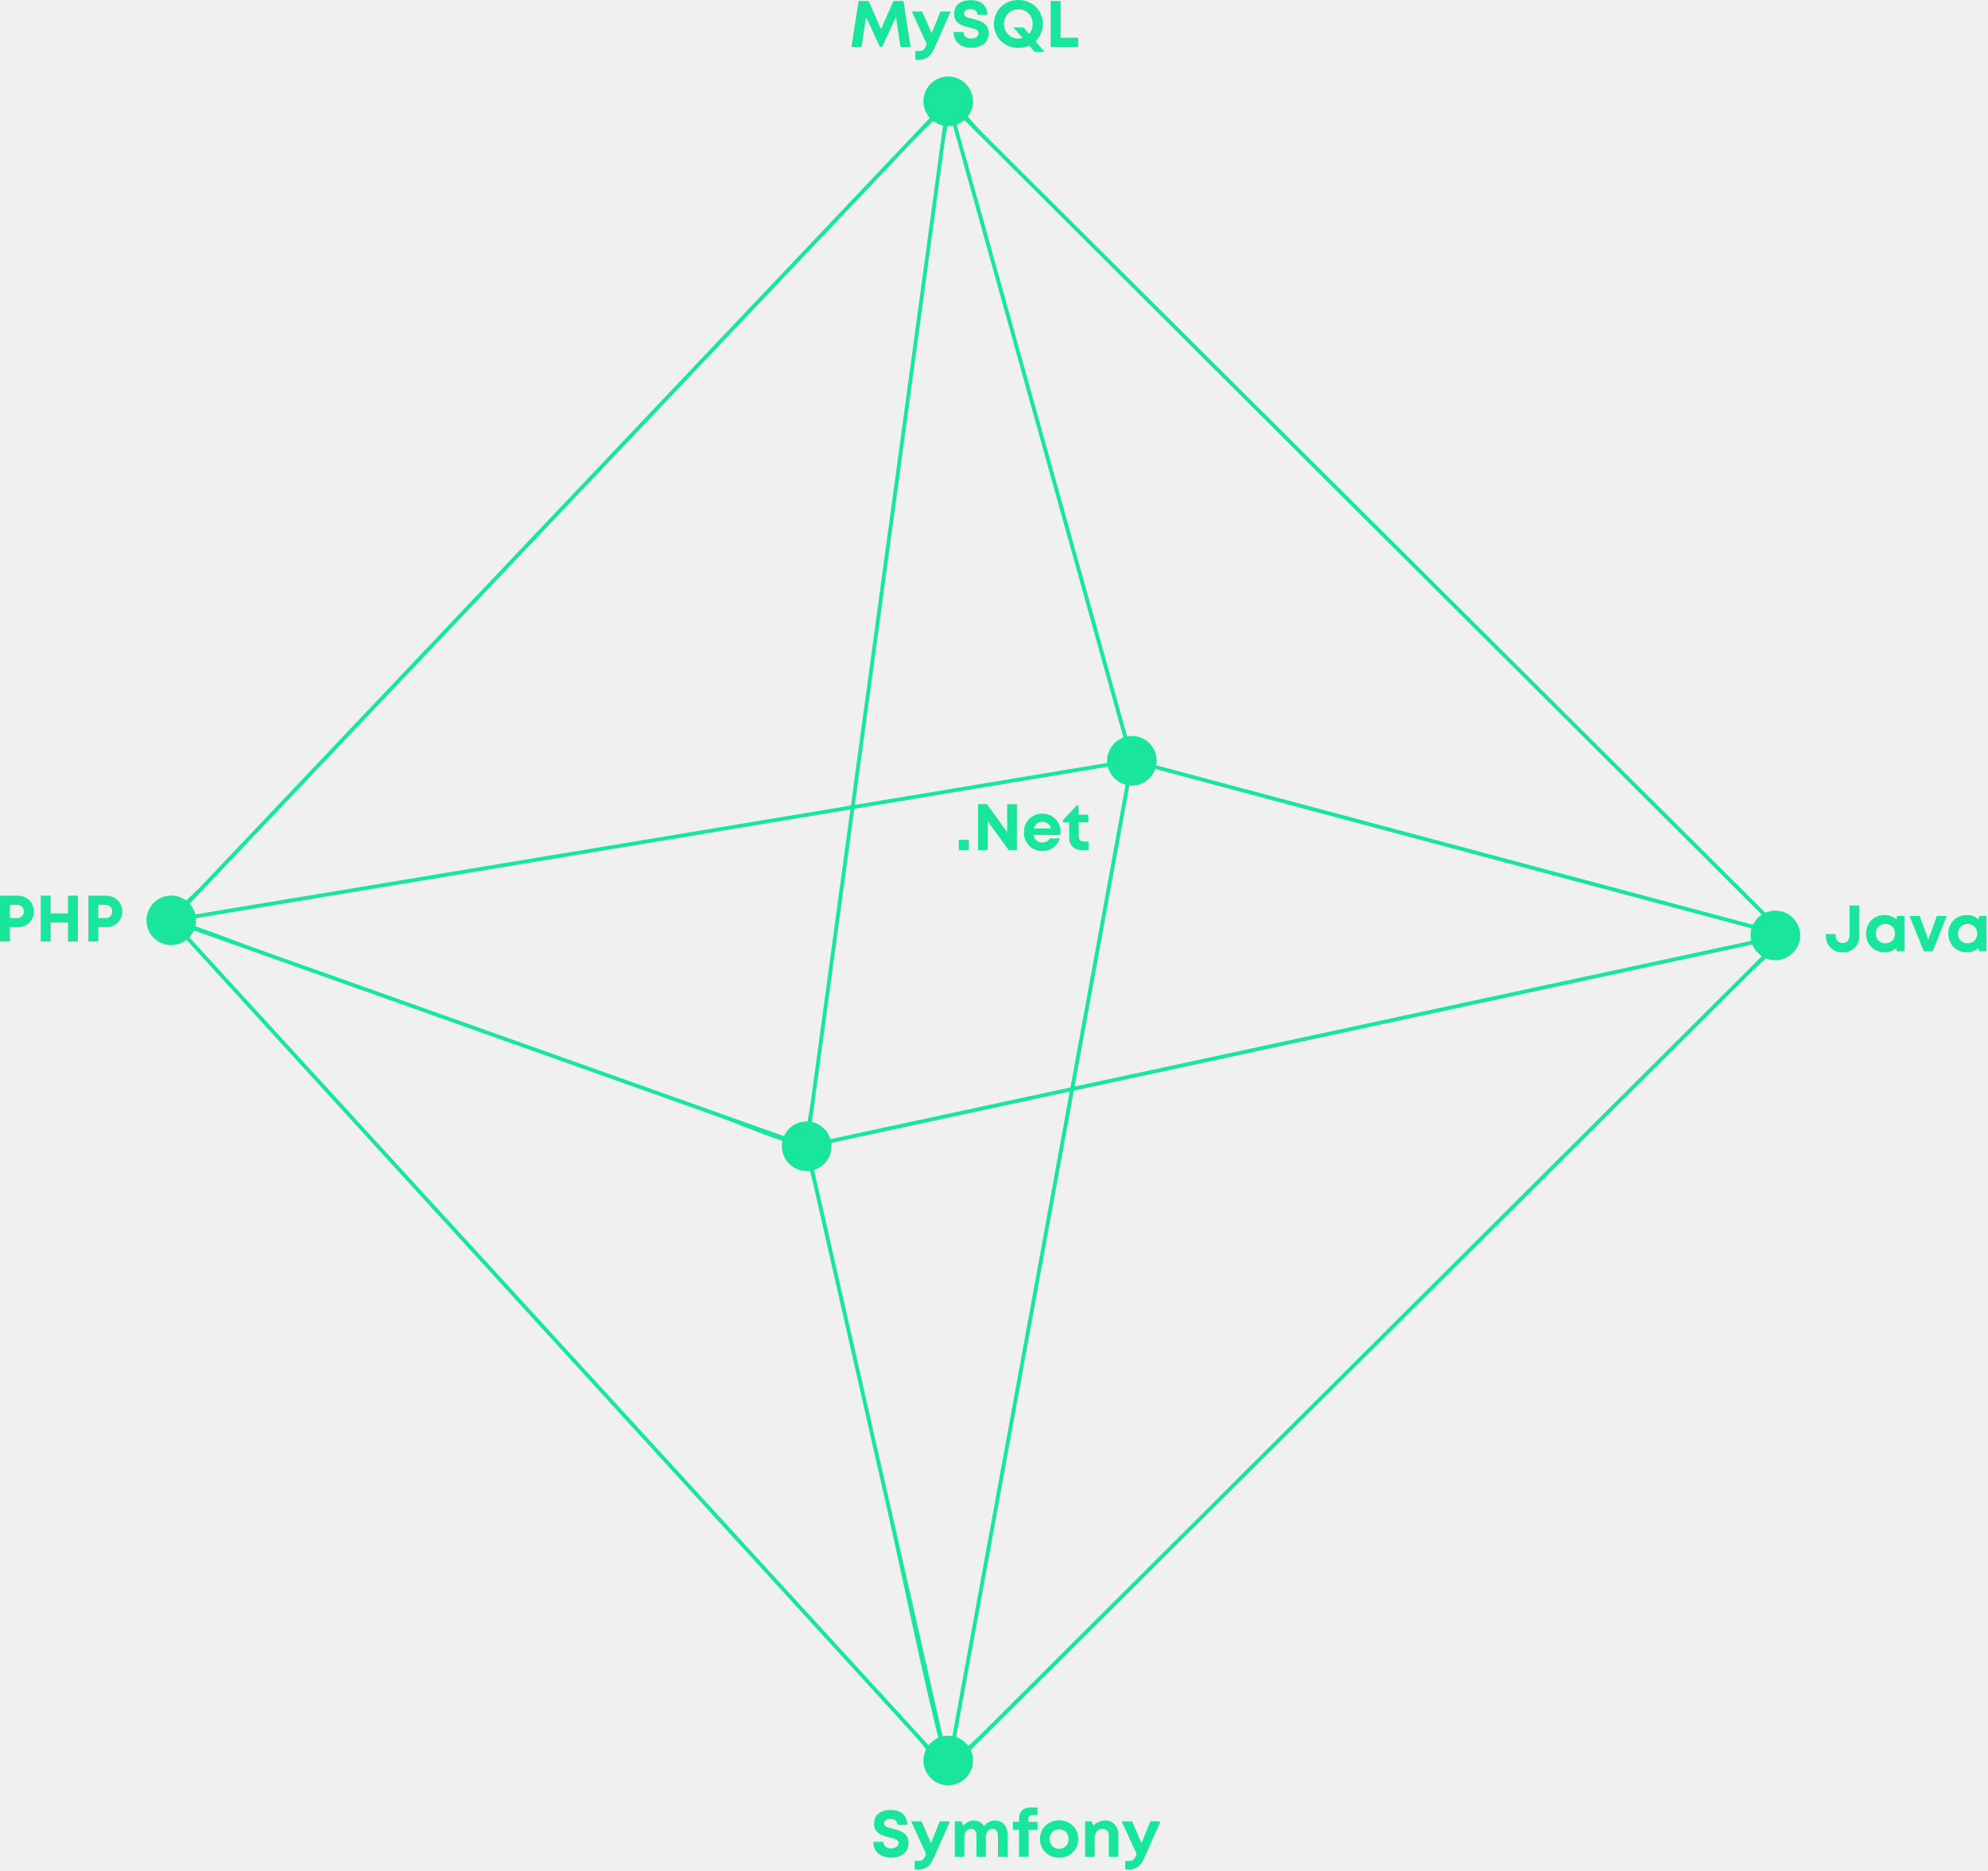
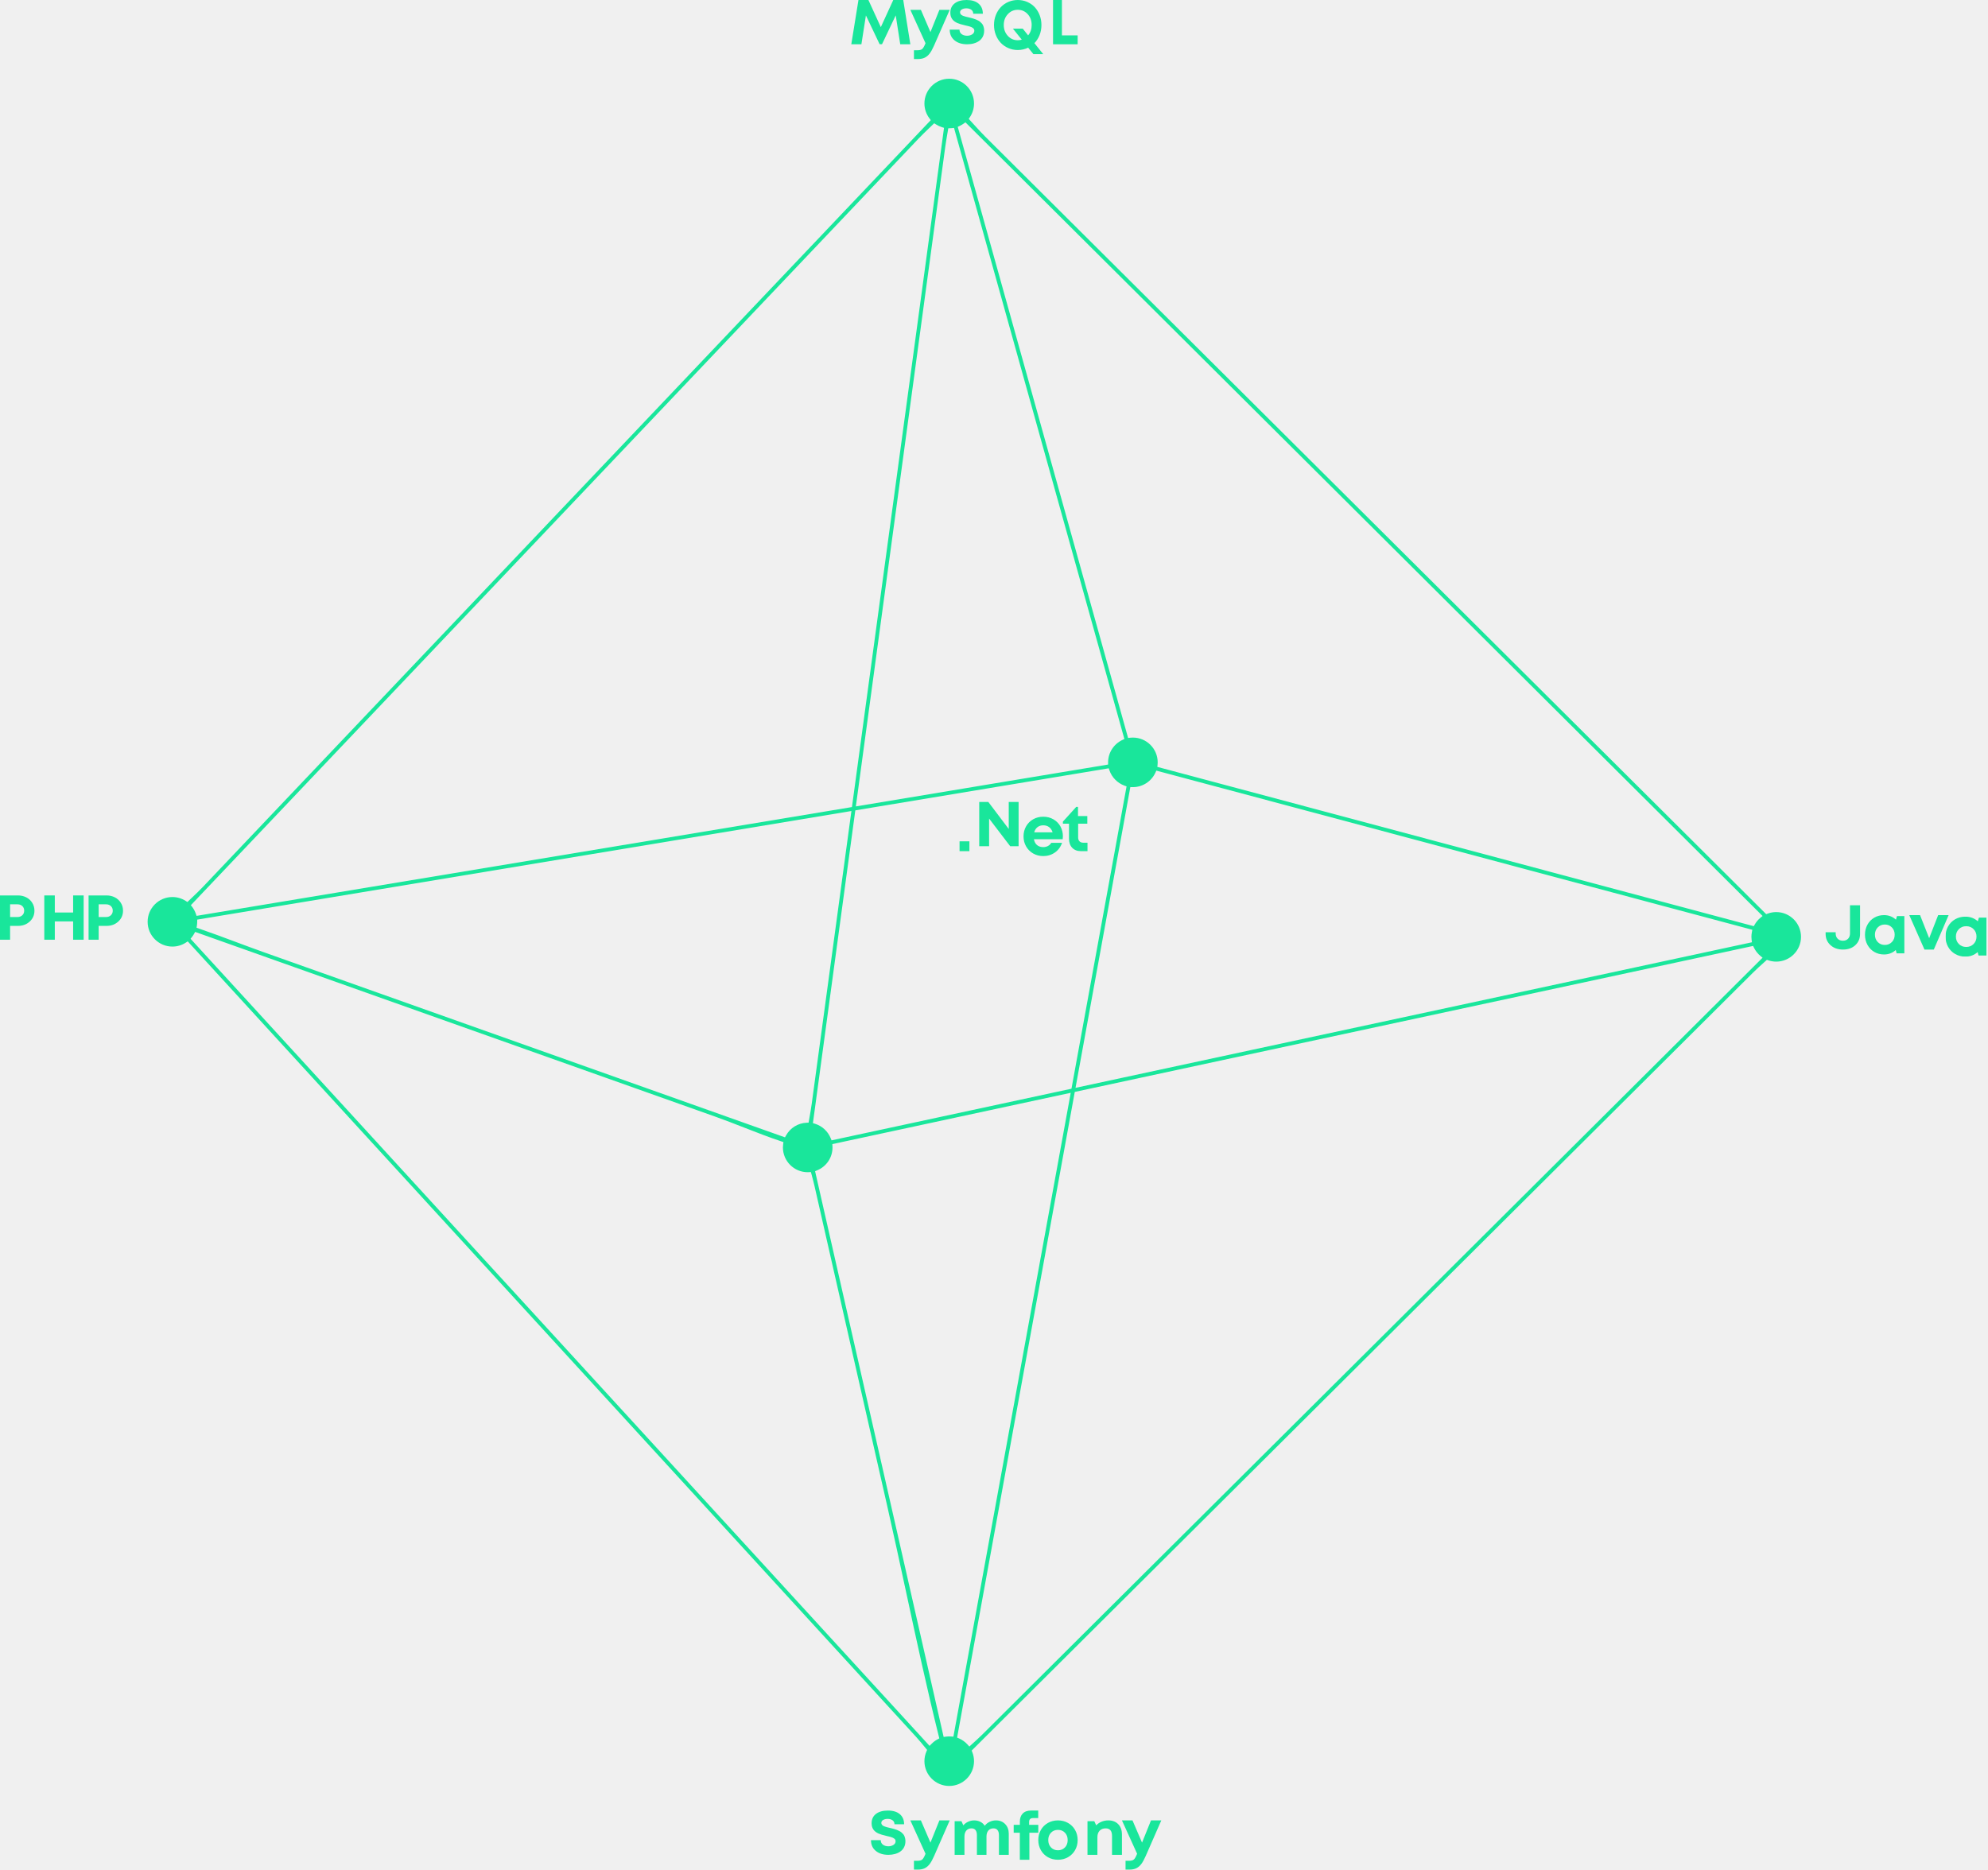
- <svg xmlns="http://www.w3.org/2000/svg" xmlns:xlink="http://www.w3.org/1999/xlink" width="576px" height="542px" viewBox="0 0 576 542" version="1.1">
+ <svg xmlns="http://www.w3.org/2000/svg" xmlns:xlink="http://www.w3.org/1999/xlink" width="404px" height="380px" viewBox="0 0 404 380" version="1.1">
  <defs>
-     <polygon id="path-1" points="0.491 0.415 11.614 0.415 11.614 11.251 0.491 11.251" />
-     <polygon id="path-3" points="0 541.705 575.614 541.705 575.614 0 0 0" />
+     <polygon id="path-1" points="0.368 0.311 8.71 0.311 8.71 8.438 0.368 8.438" />
+     <polygon id="path-3" points="0 380 404 380 404 0 0 0" />
  </defs>
  <g id="Page-1" stroke="none" stroke-width="1" fill="none" fill-rule="evenodd">
-     <g id="Development-Development" transform="translate(-830, -1868)">
-       <g id="Group-47" transform="translate(830, 1868)">
-         <path d="M509.804,265.522 C509.158,266.059 508.612,266.709 508.178,267.456 L507.89,267.952 L335.049,221.754 L335.112,221.121 C335.133,220.897 335.147,220.669 335.147,220.439 C335.147,216.476 331.923,213.252 327.96,213.252 C327.703,213.252 327.45,213.267 327.2,213.293 L326.57,213.36 L310.501,155.673 L277.202,36.124 L277.776,35.855 C278.179,35.664 278.561,35.44 278.911,35.189 L279.428,34.817 L298.469,53.79 L510.438,264.995 L509.804,265.522 Z M284.327,502.393 C283.842,502.876 283.325,503.361 282.801,503.847 L280.569,505.878 L280.066,505.32 C279.357,504.534 278.517,503.928 277.569,503.52 L277.021,503.283 L277.127,502.696 L311.118,316.024 L329.985,311.96 L507.693,273.685 L507.951,274.21 C508.406,275.13 509.03,275.924 509.804,276.569 L510.437,277.096 L284.327,502.393 Z M275.271,502.963 C274.78,502.926 274.375,502.928 273.795,503.004 L273.117,503.094 L235.862,339.011 L236.449,338.77 C239.16,337.654 240.912,335.046 240.912,332.124 C240.912,332.06 240.908,331.997 240.904,331.934 L240.865,331.156 L309.946,316.276 L309.359,319.503 L275.944,503.013 L275.271,502.963 Z M271.347,503.787 C270.703,504.133 270.113,504.58 269.591,505.115 L269.037,505.684 L252.74,487.872 L54.88,271.605 L55.273,271.105 C55.513,270.798 55.724,270.483 55.9,270.168 L56.208,269.614 L206.99,323.21 C209.743,324.189 212.565,325.291 215.292,326.357 C218.828,327.739 222.485,329.168 226.104,330.374 L226.691,330.569 L226.61,331.183 C226.563,331.544 226.54,331.843 226.54,332.124 C226.54,336.085 229.764,339.309 233.726,339.309 C233.785,339.309 233.844,339.305 233.904,339.301 L234.655,339.265 L234.888,340.139 C235.177,341.219 235.463,342.291 235.701,343.342 L256.776,436.156 C258.651,444.413 260.467,452.851 262.225,461.011 C265.195,474.802 268.265,489.063 271.72,502.945 L271.861,503.511 L271.347,503.787 Z M265.93,39.448 C266.872,38.455 267.933,37.439 268.958,36.457 L270.382,35.087 L270.881,35.406 C271.436,35.761 272.021,36.035 272.62,36.22 L273.227,36.408 L246.545,233.405 L56.618,264.96 L56.413,264.36 C56.167,263.645 55.81,262.974 55.351,262.366 L54.967,261.859 L265.93,39.448 Z M234.881,319.52 C234.71,320.783 234.478,322.101 234.252,323.375 L233.981,324.927 L233.381,324.956 C230.885,325.075 228.666,326.452 227.448,328.638 L227.138,329.192 L156.08,303.934 L75.995,275.467 C73.276,274.5 70.513,273.468 67.84,272.47 C64.363,271.171 60.767,269.829 57.21,268.606 L56.618,268.403 L56.713,267.784 C56.777,267.364 56.807,267.015 56.807,266.684 L56.807,266.048 L246.39,234.551 L234.881,319.52 Z M326.015,228.032 L310.162,315.09 L240.635,330.065 L240.401,329.476 C239.6,327.468 237.896,325.89 235.841,325.256 L235.235,325.068 L247.52,234.363 L320.961,222.161 L321.167,222.761 C321.868,224.802 323.499,226.459 325.532,227.192 L326.128,227.407 L326.015,228.032 Z M507.269,271.936 L507.356,272.618 L311.335,314.837 L321.935,256.622 L327.218,227.611 L327.969,227.625 C330.76,227.625 333.325,225.97 334.493,223.411 L334.757,222.834 L507.472,268.997 L507.34,269.683 C507.251,270.146 507.206,270.604 507.206,271.046 C507.206,271.348 507.232,271.643 507.269,271.936 Z M274.231,37.905 L274.463,36.549 L275.179,36.517 C275.285,36.512 275.391,36.508 275.495,36.498 L276.126,36.43 L292.195,94.118 L325.494,213.668 L324.921,213.937 C322.402,215.121 320.775,217.672 320.775,220.437 L320.775,221.073 L247.676,233.218 L273.581,41.956 C273.762,40.624 274,39.241 274.231,37.905 Z M511.692,277.712 L512.107,277.852 C512.855,278.104 513.623,278.231 514.392,278.231 C518.355,278.231 521.578,275.008 521.578,271.046 C521.578,267.084 518.355,263.859 514.392,263.859 C513.566,263.859 512.74,264.008 511.938,264.301 L511.489,264.466 L435.621,188.871 L285.119,38.91 C284.107,37.901 283.122,36.816 282.079,35.667 C281.653,35.196 281.223,34.723 280.789,34.252 L280.389,33.818 L280.716,33.327 C281.504,32.147 281.921,30.772 281.921,29.353 C281.921,25.39 278.698,22.167 274.736,22.167 C270.774,22.167 267.55,25.39 267.55,29.353 C267.55,30.917 268.054,32.409 269.007,33.67 L269.39,34.178 L58.426,256.588 C57.482,257.584 56.464,258.554 55.385,259.582 L53.965,260.942 L53.467,260.625 C52.311,259.887 50.981,259.497 49.62,259.497 C45.658,259.497 42.435,262.721 42.435,266.683 C42.435,270.646 45.658,273.869 49.62,273.869 C51.006,273.869 52.357,273.467 53.526,272.707 L54.059,272.359 L265.137,503.072 C266.062,504.084 266.961,505.185 267.914,506.351 L268.325,506.853 L268.143,507.272 C267.749,508.178 267.55,509.136 267.55,510.121 C267.55,514.084 270.774,517.307 274.736,517.307 C278.698,517.307 281.921,514.084 281.921,510.121 C281.921,509.23 281.752,508.35 281.42,507.504 L281.241,507.046 L507.709,281.392 C508.72,280.385 509.808,279.407 510.959,278.371 L511.692,277.712 Z" id="Fill-1" fill="#19E69B" />
-         <path d="M4.991,266.009 C5.553,266.009 6.012,265.83 6.364,265.471 C6.717,265.113 6.892,264.655 6.892,264.098 C6.892,263.541 6.718,263.085 6.369,262.729 C6.019,262.374 5.56,262.196 4.991,262.196 L2.876,262.196 L2.876,266.009 L4.991,266.009 Z M5.121,259.524 C5.999,259.524 6.796,259.72 7.51,260.113 C8.224,260.506 8.787,261.053 9.198,261.756 C9.609,262.457 9.815,263.238 9.815,264.098 C9.815,265.409 9.367,266.499 8.47,267.368 C7.573,268.237 6.457,268.672 5.121,268.672 L2.876,268.672 L2.876,272.828 L0,272.828 L0,259.524 L5.121,259.524 Z" id="Fill-3" fill="#19E69B" />
-         <polygon id="Fill-5" fill="#19E69B" points="19.696 259.524 22.572 259.524 22.572 272.828 19.696 272.828 19.696 267.326 14.686 267.326 14.686 272.828 11.81 272.828 11.81 259.524 14.686 259.524 14.686 264.654 19.696 264.654" />
-         <path d="M30.606,266.009 C31.168,266.009 31.627,265.83 31.979,265.471 C32.332,265.113 32.507,264.655 32.507,264.098 C32.507,263.541 32.333,263.085 31.984,262.729 C31.634,262.374 31.175,262.196 30.606,262.196 L28.491,262.196 L28.491,266.009 L30.606,266.009 Z M30.736,259.524 C31.614,259.524 32.411,259.72 33.125,260.113 C33.839,260.506 34.402,261.053 34.813,261.756 C35.224,262.457 35.43,263.238 35.43,264.098 C35.43,265.409 34.982,266.499 34.085,267.368 C33.188,268.237 32.072,268.672 30.736,268.672 L28.491,268.672 L28.491,272.828 L25.615,272.828 L25.615,259.524 L30.736,259.524 Z" id="Fill-7" fill="#19E69B" />
-         <polygon id="Fill-9" fill="#19E69B" points="263.828 13.592 260.896 13.592 259.588 4.908 255.617 13.564 254.912 13.564 250.941 4.918 249.633 13.592 246.701 13.592 248.779 0.288 251.665 0.288 255.265 8.443 258.873 0.288 261.767 0.288" />
-         <path d="M272.492,3.331 L275.442,3.331 L270.971,13.453 C270.544,14.417 270.128,15.167 269.722,15.702 C269.317,16.237 268.846,16.636 268.308,16.899 C267.769,17.162 267.117,17.293 266.35,17.293 L265.209,17.293 L265.209,14.798 L266.174,14.798 C266.83,14.798 267.298,14.677 267.58,14.436 C267.861,14.195 268.163,13.678 268.484,12.887 L268.521,12.803 L264.179,3.331 L267.195,3.331 L269.931,9.64 L272.492,3.331 Z" id="Fill-11" fill="#19E69B" />
-         <path d="M281.418,13.851 C279.872,13.851 278.625,13.441 277.68,12.623 C276.732,11.803 276.26,10.688 276.26,9.277 L279.154,9.277 C279.154,9.89 279.371,10.361 279.804,10.693 C280.236,11.024 280.769,11.188 281.399,11.188 C281.975,11.188 282.476,11.046 282.902,10.762 C283.329,10.477 283.543,10.098 283.543,9.621 C283.543,9.454 283.513,9.303 283.454,9.166 C283.396,9.03 283.297,8.911 283.157,8.805 C283.019,8.7 282.885,8.61 282.759,8.536 C282.632,8.461 282.444,8.387 282.197,8.312 C281.95,8.239 281.747,8.181 281.59,8.142 C281.432,8.101 281.195,8.043 280.88,7.97 C279.767,7.697 278.963,7.441 278.468,7.199 C277.293,6.638 276.631,5.771 276.482,4.601 C276.458,4.417 276.445,4.226 276.445,4.027 C276.445,2.765 276.877,1.786 277.739,1.091 C278.603,0.395 279.779,0.046 281.27,0.046 C282.791,0.046 283.971,0.425 284.809,1.183 C285.647,1.94 286.066,2.987 286.066,4.324 L283.218,4.324 C283.218,3.78 283.024,3.364 282.638,3.076 C282.251,2.788 281.771,2.644 281.195,2.644 C280.682,2.644 280.241,2.752 279.873,2.97 C279.505,3.186 279.321,3.498 279.321,3.906 C279.321,4.085 279.369,4.25 279.465,4.397 C279.561,4.546 279.674,4.667 279.804,4.76 C279.934,4.853 280.129,4.947 280.389,5.043 C280.648,5.138 280.872,5.212 281.061,5.261 C281.249,5.311 281.523,5.378 281.882,5.465 C282.185,5.538 282.418,5.598 282.582,5.641 C282.746,5.684 282.977,5.753 283.273,5.846 C283.57,5.938 283.806,6.022 283.979,6.101 C284.151,6.178 284.365,6.282 284.619,6.415 C284.872,6.548 285.074,6.681 285.227,6.814 C285.378,6.947 285.542,7.114 285.718,7.311 C285.895,7.51 286.029,7.716 286.121,7.933 C286.215,8.149 286.293,8.399 286.358,8.684 C286.423,8.969 286.455,9.271 286.455,9.594 C286.455,10.293 286.322,10.916 286.057,11.467 C285.791,12.018 285.427,12.464 284.967,12.807 C284.506,13.152 283.974,13.412 283.371,13.586 C282.768,13.764 282.117,13.851 281.418,13.851" id="Fill-13" fill="#19E69B" />
-         <path d="M295.074,11.17 C295.463,11.17 295.859,11.114 296.261,11.003 L293.617,7.941 L296.549,7.941 L298.163,9.816 C298.868,9.024 299.22,8.066 299.22,6.94 C299.22,5.733 298.825,4.729 298.033,3.924 C297.241,3.121 296.255,2.718 295.074,2.718 C293.892,2.718 292.899,3.124 292.095,3.934 C291.292,4.744 290.889,5.746 290.889,6.94 C290.889,8.133 291.292,9.137 292.095,9.95 C292.899,10.763 293.892,11.17 295.074,11.17 Z M302.662,15.02 L299.73,15.02 L298.181,13.23 C297.217,13.662 296.18,13.879 295.074,13.879 C294.072,13.879 293.132,13.701 292.254,13.345 C291.375,12.99 290.624,12.506 289.999,11.894 C289.374,11.281 288.881,10.545 288.519,9.686 C288.157,8.826 287.976,7.911 287.976,6.94 C287.976,5.969 288.157,5.053 288.519,4.193 C288.881,3.334 289.374,2.598 289.999,1.985 C290.624,1.373 291.375,0.889 292.254,0.534 C293.132,0.178 294.072,0 295.074,0 C296.069,0 297.005,0.176 297.88,0.529 C298.755,0.881 299.504,1.365 300.125,1.981 C300.747,2.596 301.237,3.332 301.595,4.189 C301.954,5.045 302.134,5.962 302.134,6.94 C302.134,7.936 301.949,8.866 301.582,9.732 C301.214,10.598 300.699,11.346 300.037,11.977 L302.662,15.02 Z" id="Fill-15" fill="#19E69B" />
-         <polygon id="Fill-17" fill="#19E69B" points="307.302 10.92 312.405 10.92 312.405 13.592 304.426 13.592 304.426 0.288 307.302 0.288" />
-         <path d="M533.902,275.957 C532.467,275.957 531.293,275.505 530.377,274.603 C529.462,273.7 529.004,272.543 529.004,271.132 L529.004,270.649 L531.843,270.649 L531.843,270.983 C531.843,271.671 532.03,272.219 532.404,272.63 C532.778,273.041 533.278,273.248 533.902,273.248 C534.496,273.248 534.975,273.043 535.34,272.635 C535.706,272.228 535.888,271.676 535.888,270.983 L535.888,262.365 L538.726,262.365 L538.726,271.132 C538.726,272.548 538.283,273.707 537.395,274.606 C536.507,275.507 535.343,275.957 533.902,275.957" id="Fill-19" fill="#19E69B" />
-         <path d="M544.269,272.528 C544.798,273.063 545.465,273.331 546.269,273.331 C547.073,273.331 547.74,273.065 548.269,272.533 C548.797,272.001 549.062,271.33 549.062,270.52 C549.062,269.71 548.797,269.039 548.269,268.507 C547.74,267.975 547.073,267.709 546.269,267.709 C545.465,267.709 544.798,267.976 544.269,268.511 C543.741,269.046 543.476,269.716 543.476,270.52 C543.476,271.324 543.741,271.993 544.269,272.528 Z M549.711,265.389 L551.789,265.389 L551.789,275.65 L549.609,275.65 L549.369,274.732 C548.433,275.548 547.327,275.956 546.045,275.956 C545.033,275.956 544.114,275.721 543.29,275.251 C542.468,274.781 541.826,274.13 541.361,273.299 C540.898,272.466 540.665,271.54 540.665,270.52 C540.665,269.506 540.898,268.586 541.361,267.759 C541.826,266.934 542.468,266.288 543.29,265.821 C544.114,265.354 545.033,265.12 546.045,265.12 C547.351,265.12 548.473,265.538 549.414,266.373 L549.711,265.389 Z" id="Fill-21" fill="#19E69B" />
-         <polygon id="Fill-23" fill="#19E69B" points="561.179 265.408 564.054 265.408 559.982 275.669 557.421 275.669 553.246 265.408 556.206 265.408 558.71 272.283" />
-         <g id="Group-27" transform="translate(564, 264.705)">
+     <g id="Development-Development" transform="translate(-887, -3108)">
+       <g id="Group-47" transform="translate(887, 3108)">
+         <path d="M357.743,186.546 C357.29,186.922 356.908,187.378 356.603,187.901 L356.401,188.249 L235.196,155.873 L235.24,155.429 C235.255,155.272 235.265,155.113 235.265,154.951 C235.265,152.174 233.004,149.915 230.225,149.915 C230.045,149.915 229.867,149.925 229.692,149.943 L229.25,149.99 L217.982,109.563 L194.631,25.781 L195.033,25.593 C195.316,25.459 195.584,25.302 195.829,25.126 L196.192,24.865 L209.544,38.162 L358.188,186.177 L357.743,186.546 Z M199.627,352.548 C199.287,352.887 198.925,353.226 198.557,353.567 L196.992,354.99 L196.639,354.599 C196.142,354.049 195.553,353.624 194.888,353.338 L194.504,353.172 L194.578,352.76 L218.414,221.938 L231.645,219.09 L356.263,192.267 L356.444,192.635 C356.763,193.279 357.201,193.836 357.743,194.288 L358.187,194.657 L199.627,352.548 Z M193.277,352.948 C192.932,352.922 192.648,352.923 192.242,352.976 L191.766,353.039 L165.641,238.048 L166.053,237.879 C167.954,237.097 169.182,235.269 169.182,233.222 C169.182,233.177 169.18,233.133 169.177,233.088 L169.149,232.543 L217.593,222.115 L217.181,224.377 L193.749,352.983 L193.277,352.948 Z M190.525,353.525 C190.073,353.768 189.66,354.081 189.294,354.456 L188.905,354.854 L177.477,342.372 L38.727,190.809 L39.003,190.459 C39.171,190.244 39.319,190.023 39.442,189.802 L39.658,189.414 L145.395,226.975 C147.325,227.661 149.304,228.433 151.216,229.18 C153.696,230.148 156.26,231.15 158.798,231.995 L159.21,232.132 L159.153,232.562 C159.12,232.815 159.104,233.025 159.104,233.222 C159.104,235.997 161.365,238.257 164.143,238.257 C164.185,238.257 164.226,238.254 164.268,238.251 L164.795,238.226 L164.958,238.839 C165.161,239.595 165.361,240.347 165.528,241.083 L180.307,306.128 C181.622,311.915 182.895,317.828 184.128,323.547 C186.211,333.212 188.364,343.206 190.787,352.935 L190.885,353.332 L190.525,353.525 Z M186.726,28.111 C187.387,27.415 188.131,26.703 188.85,26.015 L189.848,25.054 L190.198,25.278 C190.587,25.527 190.998,25.719 191.418,25.849 L191.843,25.98 L173.133,164.038 L39.946,186.152 L39.802,185.732 C39.63,185.231 39.379,184.76 39.057,184.334 L38.788,183.979 L186.726,28.111 Z M164.953,224.389 C164.833,225.274 164.671,226.197 164.512,227.09 L164.322,228.178 L163.901,228.198 C162.151,228.282 160.595,229.247 159.741,230.779 L159.523,231.167 L109.694,213.466 L53.534,193.516 C51.627,192.838 49.69,192.115 47.815,191.415 C45.377,190.505 42.855,189.564 40.361,188.707 L39.946,188.565 L40.012,188.131 C40.057,187.837 40.078,187.592 40.078,187.36 L40.078,186.915 L173.024,164.841 L164.953,224.389 Z M228.861,160.273 L217.744,221.284 L168.988,231.779 L168.824,231.366 C168.262,229.959 167.067,228.853 165.626,228.408 L165.201,228.277 L173.816,164.709 L225.317,156.158 L225.461,156.579 C225.953,158.009 227.097,159.17 228.522,159.684 L228.94,159.835 L228.861,160.273 Z M355.966,191.041 L356.027,191.519 L218.567,221.107 L226,180.309 L229.705,159.978 L230.231,159.987 C232.188,159.987 233.987,158.828 234.806,157.034 L234.991,156.63 L356.108,188.981 L356.016,189.462 C355.953,189.787 355.922,190.108 355.922,190.417 C355.922,190.629 355.94,190.836 355.966,191.041 Z M192.547,27.029 L192.71,26.079 L193.212,26.057 C193.287,26.053 193.361,26.05 193.434,26.043 L193.876,25.996 L205.145,66.424 L228.496,150.206 L228.094,150.395 C226.327,151.224 225.186,153.012 225.186,154.95 L225.186,155.396 L173.926,163.907 L192.092,29.868 C192.219,28.935 192.385,27.966 192.547,27.029 Z M359.067,195.089 L359.358,195.187 C359.883,195.364 360.422,195.453 360.961,195.453 C363.74,195.453 366,193.194 366,190.417 C366,187.641 363.74,185.381 360.961,185.381 C360.382,185.381 359.802,185.485 359.24,185.69 L358.925,185.806 L305.722,132.828 L200.183,27.734 C199.473,27.027 198.782,26.266 198.051,25.461 C197.752,25.131 197.451,24.799 197.146,24.469 L196.866,24.165 L197.095,23.821 C197.648,22.994 197.94,22.03 197.94,21.036 C197.94,18.259 195.68,16 192.902,16 C190.123,16 187.862,18.259 187.862,21.036 C187.862,22.132 188.216,23.178 188.884,24.061 L189.153,24.417 L41.214,180.285 C40.552,180.983 39.838,181.663 39.081,182.383 L38.085,183.336 L37.736,183.114 C36.926,182.597 35.993,182.324 35.038,182.324 C32.26,182.324 30,184.583 30,187.36 C30,190.137 32.26,192.396 35.038,192.396 C36.01,192.396 36.958,192.114 37.778,191.581 L38.151,191.338 L186.17,353.024 C186.819,353.733 187.449,354.505 188.118,355.322 L188.406,355.674 L188.278,355.967 C188.002,356.602 187.862,357.274 187.862,357.964 C187.862,360.741 190.123,363 192.902,363 C195.68,363 197.94,360.741 197.94,357.964 C197.94,357.34 197.822,356.723 197.589,356.13 L197.463,355.809 L356.274,197.668 C356.983,196.962 357.746,196.277 358.553,195.551 L359.067,195.089 Z" id="Fill-1" fill="#19E69B" />
+         <path d="M3.56,186.387 C3.96,186.387 4.288,186.266 4.539,186.023 C4.791,185.781 4.915,185.471 4.915,185.094 C4.915,184.717 4.791,184.409 4.542,184.168 C4.293,183.928 3.965,183.808 3.56,183.808 L2.051,183.808 L2.051,186.387 L3.56,186.387 Z M3.652,182 C4.278,182 4.847,182.133 5.356,182.398 C5.865,182.664 6.267,183.034 6.56,183.51 C6.853,183.984 7,184.512 7,185.094 C7,185.981 6.68,186.719 6.041,187.306 C5.401,187.894 4.605,188.189 3.652,188.189 L2.051,188.189 L2.051,191 L0,191 L0,182 L3.652,182 Z" id="Fill-3" fill="#19E69B" />
+         <polygon id="Fill-5" fill="#19E69B" points="14.862 182 17 182 17 191 14.862 191 14.862 187.278 11.138 187.278 11.138 191 9 191 9 182 11.138 182 11.138 185.47 14.862 185.47" />
+         <path d="M21.56,186.387 C21.96,186.387 22.288,186.266 22.539,186.023 C22.791,185.781 22.915,185.471 22.915,185.094 C22.915,184.717 22.791,184.409 22.542,184.168 C22.293,183.928 21.965,183.808 21.56,183.808 L20.051,183.808 L20.051,186.387 L21.56,186.387 Z M21.652,182 C22.278,182 22.847,182.133 23.356,182.398 C23.865,182.664 24.267,183.034 24.56,183.51 C24.853,183.984 25,184.512 25,185.094 C25,185.981 24.68,186.719 24.041,187.306 C23.401,187.894 22.605,188.189 21.652,188.189 L20.051,188.189 L20.051,191 L18,191 L18,182 L21.652,182 Z" id="Fill-7" fill="#19E69B" />
+         <polygon id="Fill-9" fill="#19E69B" points="185 9 182.946 9 182.029 3.125 179.247 8.981 178.753 8.981 175.971 3.132 175.054 9 173 9 174.456 0 176.478 0 179 5.517 181.528 0 183.556 0" />
+         <path d="M190.905,2 L193,2 L189.824,9.25 C189.521,9.94 189.226,10.477 188.937,10.86 C188.649,11.244 188.315,11.529 187.933,11.718 C187.55,11.906 187.087,12 186.542,12 L185.732,12 L185.732,10.213 L186.417,10.213 C186.883,10.213 187.215,10.126 187.416,9.954 C187.615,9.781 187.83,9.411 188.058,8.844 L188.084,8.784 L185,2 L187.142,2 L189.086,6.519 L190.905,2 Z" id="Fill-11" fill="#19E69B" />
+         <path d="M196.542,9 C195.48,9 194.624,8.733 193.975,8.199 C193.324,7.664 193,6.937 193,6.018 L194.987,6.018 C194.987,6.418 195.136,6.725 195.433,6.941 C195.73,7.156 196.096,7.264 196.528,7.264 C196.924,7.264 197.268,7.171 197.56,6.986 C197.854,6.8 198.001,6.553 198.001,6.242 C198.001,6.133 197.98,6.034 197.939,5.946 C197.9,5.857 197.832,5.779 197.736,5.71 C197.641,5.641 197.549,5.583 197.462,5.534 C197.375,5.486 197.246,5.438 197.076,5.389 C196.907,5.341 196.767,5.304 196.66,5.277 C196.551,5.251 196.388,5.214 196.172,5.165 C195.408,4.988 194.856,4.82 194.516,4.663 C193.709,4.297 193.255,3.732 193.152,2.97 C193.136,2.849 193.127,2.724 193.127,2.595 C193.127,1.773 193.424,1.134 194.015,0.681 C194.609,0.227 195.416,0 196.44,0 C197.484,0 198.294,0.247 198.87,0.741 C199.445,1.235 199.733,1.917 199.733,2.788 L197.777,2.788 C197.777,2.434 197.644,2.162 197.379,1.975 C197.113,1.788 196.784,1.694 196.388,1.694 C196.036,1.694 195.733,1.764 195.481,1.906 C195.228,2.046 195.102,2.25 195.102,2.516 C195.102,2.633 195.135,2.74 195.201,2.837 C195.267,2.934 195.344,3.012 195.433,3.073 C195.523,3.133 195.656,3.194 195.835,3.257 C196.013,3.32 196.167,3.367 196.296,3.399 C196.426,3.432 196.614,3.476 196.86,3.532 C197.068,3.58 197.228,3.62 197.341,3.648 C197.453,3.676 197.612,3.72 197.815,3.781 C198.019,3.841 198.181,3.896 198.3,3.947 C198.418,3.997 198.565,4.065 198.739,4.152 C198.913,4.239 199.052,4.326 199.157,4.412 C199.261,4.499 199.373,4.607 199.494,4.736 C199.615,4.865 199.708,5 199.771,5.141 C199.835,5.283 199.889,5.446 199.933,5.631 C199.978,5.817 200,6.014 200,6.224 C200,6.68 199.909,7.087 199.727,7.446 C199.544,7.805 199.294,8.096 198.978,8.319 C198.662,8.544 198.297,8.713 197.882,8.827 C197.468,8.943 197.021,9 196.542,9" id="Fill-13" fill="#19E69B" />
+         <path d="M206.833,8.18 C207.098,8.18 207.368,8.139 207.641,8.058 L205.841,5.816 L207.838,5.816 L208.937,7.189 C209.417,6.609 209.656,5.907 209.656,5.083 C209.656,4.199 209.387,3.463 208.848,2.874 C208.309,2.286 207.637,1.991 206.833,1.991 C206.028,1.991 205.352,2.288 204.805,2.881 C204.258,3.474 203.984,4.208 203.984,5.083 C203.984,5.956 204.258,6.692 204.805,7.287 C205.352,7.882 206.028,8.18 206.833,8.18 Z M212,11 L210.004,11 L208.949,9.689 C208.292,10.005 207.586,10.164 206.833,10.164 C206.151,10.164 205.511,10.034 204.913,9.773 C204.314,9.513 203.803,9.159 203.378,8.711 C202.952,8.262 202.616,7.723 202.37,7.094 C202.123,6.464 202,5.794 202,5.083 C202,4.371 202.123,3.701 202.37,3.071 C202.616,2.442 202.952,1.903 203.378,1.454 C203.803,1.006 204.314,0.651 204.913,0.391 C205.511,0.13 206.151,0 206.833,0 C207.511,0 208.148,0.129 208.744,0.387 C209.34,0.645 209.85,1 210.273,1.451 C210.696,1.901 211.03,2.44 211.273,3.068 C211.518,3.695 211.64,4.366 211.64,5.083 C211.64,5.812 211.515,6.493 211.265,7.127 C211.014,7.762 210.663,8.309 210.213,8.771 L212,11 Z" id="Fill-15" fill="#19E69B" />
+         <polygon id="Fill-17" fill="#19E69B" points="215.802 7.192 219 7.192 219 9 214 9 214 0 215.802 0" />
+         <path d="M374.527,193 C373.493,193 372.648,192.701 371.989,192.103 C371.33,191.505 371,190.739 371,189.806 L371,189.486 L373.044,189.486 L373.044,189.707 C373.044,190.162 373.179,190.525 373.448,190.798 C373.717,191.07 374.077,191.206 374.527,191.206 C374.954,191.206 375.299,191.071 375.562,190.801 C375.826,190.531 375.957,190.166 375.957,189.707 L375.957,184 L378,184 L378,189.806 C378,190.743 377.681,191.51 377.042,192.106 C376.402,192.702 375.564,193 374.527,193" id="Fill-19" fill="#19E69B" />
+         <path d="M381.592,191.469 C381.972,191.864 382.451,192.062 383.029,192.062 C383.608,192.062 384.087,191.866 384.468,191.473 C384.848,191.08 385.038,190.585 385.038,189.987 C385.038,189.389 384.848,188.893 384.468,188.501 C384.087,188.108 383.608,187.911 383.029,187.911 C382.451,187.911 381.972,188.109 381.592,188.504 C381.212,188.898 381.022,189.393 381.022,189.987 C381.022,190.58 381.212,191.074 381.592,191.469 Z M385.505,186.199 L387,186.199 L387,193.774 L385.431,193.774 L385.259,193.096 C384.586,193.699 383.791,194 382.869,194 C382.141,194 381.48,193.827 380.888,193.48 C380.297,193.133 379.834,192.652 379.501,192.038 C379.167,191.423 379,190.74 379,189.987 C379,189.238 379.167,188.559 379.501,187.948 C379.834,187.339 380.297,186.862 380.888,186.518 C381.48,186.173 382.141,186 382.869,186 C383.808,186 384.615,186.309 385.292,186.925 L385.505,186.199 Z" id="Fill-21" fill="#19E69B" />
+         <polygon id="Fill-23" fill="#19E69B" points="393.872 186 396 186 392.986 193 391.09 193 388 186 390.191 186 392.044 190.69" />
+         <g id="Group-27" transform="translate(395, 186)">
          <mask id="mask-2" fill="white">
            <use xlink:href="#path-1" />
          </mask>
          <g id="Clip-26" />
-           <path d="M4.095,7.823 C4.624,8.358 5.29,8.626 6.094,8.626 C6.899,8.626 7.565,8.36 8.094,7.828 C8.622,7.296 8.887,6.625 8.887,5.815 C8.887,5.005 8.622,4.334 8.094,3.802 C7.565,3.27 6.899,3.004 6.094,3.004 C5.29,3.004 4.624,3.271 4.095,3.806 C3.567,4.341 3.302,5.011 3.302,5.815 C3.302,6.619 3.567,7.288 4.095,7.823 Z M9.536,0.684 L11.615,0.684 L11.615,10.945 L9.434,10.945 L9.194,10.027 C8.259,10.843 7.153,11.251 5.871,11.251 C4.858,11.251 3.939,11.016 3.116,10.546 C2.294,10.076 1.651,9.425 1.187,8.594 C0.723,7.761 0.491,6.835 0.491,5.815 C0.491,4.801 0.723,3.881 1.187,3.054 C1.651,2.229 2.294,1.583 3.116,1.116 C3.939,0.649 4.858,0.415 5.871,0.415 C7.177,0.415 8.299,0.833 9.24,1.668 L9.536,0.684 Z" id="Fill-25" fill="#19E69B" mask="url(#mask-2)" />
+           <path d="M3.071,5.867 C3.468,6.269 3.967,6.47 4.57,6.47 C5.174,6.47 5.674,6.27 6.07,5.871 C6.466,5.472 6.665,4.969 6.665,4.361 C6.665,3.754 6.466,3.251 6.07,2.852 C5.674,2.453 5.174,2.253 4.57,2.253 C3.967,2.253 3.468,2.453 3.071,2.855 C2.675,3.256 2.476,3.758 2.476,4.361 C2.476,4.964 2.675,5.466 3.071,5.867 Z M7.152,0.513 L8.711,0.513 L8.711,8.209 L7.075,8.209 L6.895,7.52 C6.194,8.132 5.365,8.438 4.403,8.438 C3.643,8.438 2.954,8.262 2.337,7.91 C1.72,7.557 1.238,7.069 0.89,6.446 C0.542,5.821 0.368,5.126 0.368,4.361 C0.368,3.601 0.542,2.911 0.89,2.291 C1.238,1.672 1.72,1.187 2.337,0.837 C2.954,0.487 3.643,0.311 4.403,0.311 C5.383,0.311 6.224,0.625 6.93,1.251 L7.152,0.513 Z" id="Fill-25" fill="#19E69B" mask="url(#mask-2)" />
        </g>
-         <path d="M258.209,538.263 C256.663,538.263 255.416,537.853 254.471,537.034 C253.523,536.214 253.051,535.099 253.051,533.689 L255.945,533.689 C255.945,534.302 256.162,534.773 256.595,535.104 C257.027,535.435 257.56,535.6 258.19,535.6 C258.766,535.6 259.267,535.458 259.693,535.174 C260.12,534.889 260.334,534.509 260.334,534.033 C260.334,533.866 260.304,533.714 260.245,533.578 C260.187,533.442 260.088,533.322 259.948,533.216 C259.81,533.111 259.676,533.021 259.55,532.947 C259.423,532.873 259.235,532.799 258.988,532.724 C258.741,532.65 258.538,532.593 258.381,532.553 C258.223,532.513 257.986,532.455 257.671,532.381 C256.558,532.109 255.754,531.852 255.259,531.611 C254.084,531.049 253.422,530.182 253.273,529.013 C253.249,528.828 253.236,528.637 253.236,528.438 C253.236,527.177 253.668,526.198 254.53,525.502 C255.394,524.806 256.57,524.458 258.061,524.458 C259.582,524.458 260.762,524.837 261.6,525.595 C262.438,526.352 262.857,527.399 262.857,528.735 L260.009,528.735 C260.009,528.191 259.815,527.775 259.429,527.488 C259.042,527.2 258.562,527.056 257.986,527.056 C257.473,527.056 257.032,527.164 256.664,527.381 C256.296,527.597 256.112,527.909 256.112,528.318 C256.112,528.497 256.16,528.661 256.256,528.809 C256.352,528.958 256.465,529.078 256.595,529.171 C256.725,529.264 256.92,529.358 257.18,529.454 C257.439,529.55 257.663,529.623 257.852,529.672 C258.04,529.722 258.314,529.79 258.673,529.876 C258.976,529.95 259.209,530.01 259.373,530.053 C259.537,530.096 259.768,530.164 260.064,530.257 C260.361,530.349 260.597,530.434 260.77,530.512 C260.942,530.589 261.156,530.694 261.41,530.827 C261.663,530.96 261.865,531.093 262.018,531.226 C262.169,531.359 262.333,531.525 262.509,531.722 C262.686,531.921 262.82,532.128 262.912,532.344 C263.006,532.561 263.084,532.811 263.149,533.096 C263.214,533.38 263.246,533.683 263.246,534.005 C263.246,534.704 263.113,535.328 262.848,535.879 C262.582,536.43 262.218,536.876 261.758,537.219 C261.297,537.563 260.765,537.823 260.162,537.998 C259.559,538.175 258.908,538.263 258.209,538.263" id="Fill-28" fill="#19E69B" />
-         <path d="M272.301,527.743 L275.251,527.743 L270.78,537.865 C270.353,538.829 269.937,539.579 269.531,540.114 C269.126,540.649 268.655,541.048 268.117,541.311 C267.578,541.574 266.926,541.705 266.159,541.705 L265.018,541.705 L265.018,539.21 L265.983,539.21 C266.639,539.21 267.107,539.089 267.389,538.848 C267.67,538.607 267.972,538.09 268.293,537.299 L268.33,537.215 L263.988,527.743 L267.004,527.743 L269.74,534.052 L272.301,527.743 Z" id="Fill-30" fill="#19E69B" />
-         <path d="M288.313,527.501 C289.377,527.501 290.245,527.878 290.916,528.633 C291.587,529.388 291.921,530.365 291.921,531.564 L291.921,538.003 L289.149,538.003 L289.149,532.028 C289.149,531.342 289.017,530.821 288.753,530.465 C288.491,530.109 288.11,529.932 287.608,529.932 C286.99,529.932 286.505,530.153 286.156,530.595 C285.807,531.037 285.632,531.657 285.632,532.455 L285.632,538.003 L282.933,538.003 L282.933,532.028 C282.933,531.342 282.803,530.821 282.548,530.465 C282.291,530.109 281.916,529.932 281.42,529.932 C280.789,529.932 280.298,530.153 279.945,530.595 C279.592,531.037 279.416,531.657 279.416,532.455 L279.416,538.003 L276.642,538.003 L276.642,527.742 L278.572,527.742 L279.091,529.013 C279.457,528.549 279.909,528.182 280.452,527.909 C280.993,527.637 281.56,527.501 282.154,527.501 C282.803,527.501 283.387,527.645 283.906,527.933 C284.425,528.22 284.834,528.624 285.13,529.143 C285.49,528.636 285.95,528.235 286.509,527.941 C287.068,527.648 287.67,527.501 288.313,527.501" id="Fill-32" fill="#19E69B" />
-         <path d="M300.616,527.882 L300.616,530.164 L298.036,530.164 L298.036,538.004 L295.262,538.004 L295.262,530.164 L293.481,530.164 L293.481,527.882 L295.272,527.882 L295.272,526.954 C295.272,525.952 295.55,525.165 296.106,524.593 C296.663,524.021 297.47,523.735 298.528,523.735 L300.596,523.735 L300.596,525.915 L299.085,525.915 C298.337,525.915 297.962,526.283 297.962,527.019 L297.962,527.882 L300.616,527.882 Z" id="Fill-34" fill="#19E69B" />
-         <path d="M304.902,534.9 C305.415,535.423 306.07,535.684 306.869,535.684 C307.666,535.684 308.322,535.423 308.836,534.9 C309.348,534.378 309.605,533.702 309.605,532.873 C309.605,532.045 309.348,531.369 308.836,530.846 C308.322,530.323 307.666,530.062 306.869,530.062 C306.07,530.062 305.415,530.323 304.902,530.846 C304.388,531.369 304.131,532.045 304.131,532.873 C304.131,533.702 304.388,534.378 304.902,534.9 M306.869,538.291 C305.823,538.291 304.877,538.056 304.029,537.586 C303.182,537.116 302.518,536.467 302.04,535.638 C301.56,534.809 301.32,533.888 301.32,532.873 C301.32,531.847 301.56,530.921 302.04,530.094 C302.518,529.269 303.182,528.623 304.029,528.156 C304.877,527.689 305.823,527.455 306.869,527.455 C307.908,527.455 308.85,527.689 309.698,528.156 C310.546,528.623 311.211,529.271 311.693,530.099 C312.175,530.928 312.416,531.853 312.416,532.873 C312.416,533.888 312.175,534.809 311.693,535.638 C311.211,536.467 310.546,537.116 309.698,537.586 C308.85,538.056 307.908,538.291 306.869,538.291" id="Fill-36" fill="#19E69B" />
-         <path d="M320.238,527.501 C321.4,527.501 322.325,527.889 323.011,528.665 C323.698,529.441 324.041,530.482 324.041,531.787 L324.041,538.003 L321.267,538.003 L321.267,532.232 C321.267,530.699 320.671,529.932 319.476,529.932 C318.765,529.932 318.204,530.171 317.793,530.65 C317.382,531.13 317.175,531.784 317.175,532.613 L317.175,538.003 L314.402,538.003 L314.402,527.742 L316.304,527.742 L316.842,529.013 C317.238,528.543 317.731,528.174 318.322,527.904 C318.912,527.636 319.551,527.501 320.238,527.501" id="Fill-38" fill="#19E69B" />
-         <path d="M333.301,527.743 L336.251,527.743 L331.78,537.865 C331.353,538.829 330.937,539.579 330.531,540.114 C330.126,540.649 329.655,541.048 329.117,541.311 C328.578,541.574 327.926,541.705 327.159,541.705 L326.018,541.705 L326.018,539.21 L326.983,539.21 C327.639,539.21 328.107,539.089 328.389,538.848 C328.67,538.607 328.972,538.09 329.293,537.299 L329.33,537.215 L324.988,527.743 L328.004,527.743 L330.74,534.052 L333.301,527.743 Z" id="Fill-40" fill="#19E69B" />
+         <path d="M180.542,377 C179.48,377 178.624,376.733 177.975,376.199 C177.324,375.664 177,374.937 177,374.018 L178.987,374.018 C178.987,374.418 179.136,374.725 179.433,374.941 C179.73,375.156 180.096,375.264 180.528,375.264 C180.924,375.264 181.268,375.171 181.56,374.986 C181.854,374.8 182.001,374.553 182.001,374.242 C182.001,374.133 181.98,374.034 181.939,373.946 C181.9,373.857 181.832,373.779 181.736,373.71 C181.641,373.641 181.549,373.583 181.462,373.534 C181.375,373.486 181.246,373.438 181.076,373.389 C180.907,373.341 180.767,373.304 180.66,373.277 C180.551,373.251 180.388,373.214 180.172,373.165 C179.408,372.988 178.856,372.82 178.516,372.663 C177.709,372.297 177.255,371.732 177.152,370.97 C177.136,370.849 177.127,370.724 177.127,370.595 C177.127,369.773 177.424,369.134 178.015,368.681 C178.609,368.227 179.416,368 180.44,368 C181.484,368 182.294,368.247 182.87,368.741 C183.445,369.235 183.733,369.917 183.733,370.788 L181.777,370.788 C181.777,370.434 181.644,370.162 181.379,369.975 C181.113,369.788 180.784,369.694 180.388,369.694 C180.036,369.694 179.733,369.764 179.481,369.906 C179.228,370.046 179.102,370.25 179.102,370.516 C179.102,370.633 179.135,370.74 179.201,370.837 C179.267,370.934 179.344,371.012 179.433,371.073 C179.523,371.133 179.656,371.194 179.835,371.257 C180.013,371.32 180.167,371.367 180.296,371.399 C180.426,371.432 180.614,371.476 180.86,371.532 C181.068,371.58 181.228,371.62 181.341,371.648 C181.453,371.676 181.612,371.72 181.815,371.781 C182.019,371.841 182.181,371.896 182.3,371.947 C182.418,371.997 182.565,372.065 182.739,372.152 C182.913,372.239 183.052,372.326 183.157,372.412 C183.261,372.499 183.373,372.607 183.494,372.736 C183.615,372.865 183.708,373 183.771,373.141 C183.835,373.283 183.889,373.446 183.933,373.631 C183.978,373.817 184,374.014 184,374.224 C184,374.68 183.909,375.087 183.727,375.446 C183.544,375.805 183.294,376.096 182.978,376.319 C182.662,376.544 182.297,376.713 181.882,376.827 C181.468,376.943 181.021,377 180.542,377" id="Fill-28" fill="#19E69B" />
+         <path d="M190.905,370 L193,370 L189.824,377.25 C189.521,377.94 189.226,378.477 188.937,378.86 C188.649,379.244 188.315,379.529 187.933,379.718 C187.55,379.906 187.087,380 186.542,380 L185.732,380 L185.732,378.213 L186.417,378.213 C186.883,378.213 187.215,378.126 187.416,377.954 C187.615,377.781 187.83,377.411 188.058,376.844 L188.084,376.784 L185,370 L187.142,370 L189.086,374.519 L190.905,370 Z" id="Fill-30" fill="#19E69B" />
+         <path d="M202.402,370 C203.168,370 203.793,370.251 204.276,370.755 C204.759,371.258 205,371.909 205,372.708 L205,377 L203.004,377 L203.004,373.017 C203.004,372.56 202.909,372.213 202.719,371.976 C202.531,371.738 202.256,371.62 201.895,371.62 C201.45,371.62 201.101,371.768 200.85,372.062 C200.598,372.357 200.472,372.77 200.472,373.302 L200.472,377 L198.528,377 L198.528,373.017 C198.528,372.56 198.436,372.213 198.251,371.976 C198.067,371.738 197.796,371.62 197.439,371.62 C196.986,371.62 196.631,371.768 196.378,372.062 C196.124,372.357 195.997,372.77 195.997,373.302 L195.997,377 L194,377 L194,370.161 L195.389,370.161 L195.763,371.008 C196.027,370.699 196.352,370.454 196.742,370.272 C197.132,370.091 197.54,370 197.968,370 C198.435,370 198.855,370.096 199.23,370.288 C199.603,370.479 199.898,370.749 200.111,371.094 C200.37,370.757 200.701,370.489 201.103,370.293 C201.506,370.098 201.939,370 202.402,370" id="Fill-32" fill="#19E69B" />
+         <path d="M211,370.906 L211,372.506 L209.192,372.506 L209.192,378 L207.248,378 L207.248,372.506 L206,372.506 L206,370.906 L207.255,370.906 L207.255,370.256 C207.255,369.554 207.45,369.002 207.84,368.601 C208.23,368.2 208.795,368 209.537,368 L210.986,368 L210.986,369.528 L209.927,369.528 C209.403,369.528 209.14,369.786 209.14,370.301 L209.14,370.906 L211,370.906 Z" id="Fill-34" fill="#19E69B" />
+         <path d="M213.583,375.496 C213.952,375.883 214.425,376.075 215.001,376.075 C215.575,376.075 216.048,375.883 216.419,375.496 C216.788,375.111 216.973,374.612 216.973,374 C216.973,373.389 216.788,372.89 216.419,372.504 C216.048,372.117 215.575,371.925 215.001,371.925 C214.425,371.925 213.952,372.117 213.583,372.504 C213.212,372.89 213.027,373.389 213.027,374 C213.027,374.612 213.212,375.111 213.583,375.496 M215.001,378 C214.247,378 213.565,377.827 212.953,377.48 C212.342,377.133 211.864,376.653 211.519,376.041 C211.173,375.429 211,374.749 211,374 C211,373.243 211.173,372.559 211.519,371.948 C211.864,371.339 212.342,370.862 212.953,370.518 C213.565,370.173 214.247,370 215.001,370 C215.75,370 216.429,370.173 217.04,370.518 C217.652,370.862 218.131,371.341 218.479,371.952 C218.826,372.564 219,373.247 219,374 C219,374.749 218.826,375.429 218.479,376.041 C218.131,376.653 217.652,377.133 217.04,377.48 C216.429,377.827 215.75,378 215.001,378" id="Fill-36" fill="#19E69B" />
+         <path d="M225.238,370 C226.082,370 226.754,370.259 227.252,370.776 C227.751,371.293 228,371.987 228,372.857 L228,377 L225.985,377 L225.985,373.153 C225.985,372.132 225.553,371.62 224.685,371.62 C224.168,371.62 223.761,371.78 223.463,372.099 C223.164,372.419 223.014,372.855 223.014,373.407 L223.014,377 L221,377 L221,370.161 L222.381,370.161 L222.772,371.008 C223.06,370.695 223.418,370.449 223.847,370.269 C224.275,370.09 224.739,370 225.238,370" id="Fill-38" fill="#19E69B" />
+         <path d="M233.905,370 L236,370 L232.824,377.25 C232.521,377.94 232.226,378.477 231.937,378.86 C231.649,379.244 231.315,379.529 230.933,379.718 C230.55,379.906 230.087,380 229.542,380 L228.732,380 L228.732,378.213 L229.417,378.213 C229.883,378.213 230.215,378.126 230.416,377.954 C230.615,377.781 230.83,377.411 231.058,376.844 L231.084,376.784 L228,370 L230.142,370 L232.086,374.519 L233.905,370 Z" id="Fill-40" fill="#19E69B" />
        <mask id="mask-4" fill="white">
          <use xlink:href="#path-3" />
        </mask>
        <g id="Clip-43" />
-         <polygon id="Fill-42" fill="#19E69B" mask="url(#mask-4)" points="277.8 246.308 280.732 246.308 280.732 243.339 277.8 243.339" />
-         <polygon id="Fill-44" fill="#19E69B" mask="url(#mask-4)" points="291.819 233.004 294.639 233.004 294.639 246.308 292.236 246.308 286.206 237.995 286.206 246.308 283.385 246.308 283.385 233.004 285.983 233.004 291.819 241.122" />
-         <path d="M301.987,238.125 C301.374,238.125 300.854,238.295 300.428,238.635 C300.001,238.976 299.708,239.452 299.547,240.064 L304.519,240.064 C304.328,239.439 304.013,238.96 303.578,238.626 C303.141,238.292 302.611,238.125 301.987,238.125 M307.294,241.14 C307.294,241.418 307.274,241.691 307.237,241.957 L299.472,241.957 C299.59,242.656 299.87,243.192 300.312,243.566 C300.754,243.94 301.312,244.127 301.987,244.127 C302.463,244.127 302.891,244.022 303.271,243.812 C303.652,243.602 303.947,243.311 304.157,242.94 L307.071,242.94 C306.7,244.06 306.056,244.948 305.141,245.607 C304.225,246.266 303.174,246.595 301.987,246.595 C300.991,246.595 300.086,246.358 299.273,245.886 C298.46,245.412 297.821,244.762 297.357,243.933 C296.893,243.104 296.661,242.186 296.661,241.177 C296.661,240.163 296.891,239.242 297.352,238.413 C297.813,237.584 298.45,236.935 299.263,236.464 C300.077,235.995 300.985,235.759 301.987,235.759 C303.013,235.759 303.934,236.002 304.751,236.487 C305.567,236.973 306.195,237.624 306.634,238.44 C307.074,239.257 307.294,240.157 307.294,241.14" id="Fill-45" fill="#19E69B" mask="url(#mask-4)" />
-         <path d="M314.131,243.84 L315.393,243.84 L315.393,246.308 L313.426,246.308 C312.3,246.308 311.411,245.982 310.759,245.329 C310.106,244.676 309.779,243.781 309.779,242.643 L309.779,238.274 L307.924,238.274 L307.924,237.68 L311.979,233.366 L312.508,233.366 L312.508,236.047 L315.337,236.047 L315.337,238.274 L312.554,238.274 L312.554,242.272 C312.554,242.773 312.69,243.16 312.962,243.432 C313.235,243.704 313.624,243.84 314.131,243.84" id="Fill-46" fill="#19E69B" mask="url(#mask-4)" />
+         <polygon id="Fill-42" fill="#19E69B" mask="url(#mask-4)" points="195 173 197 173 197 171 195 171" />
+         <polygon id="Fill-44" fill="#19E69B" mask="url(#mask-4)" points="204.995 163 207 163 207 172 205.292 172 201.005 166.376 201.005 172 199 172 199 163 200.847 163 204.995 168.492" />
+         <path d="M212.007,167.747 C211.546,167.747 211.155,167.872 210.834,168.123 C210.513,168.375 210.292,168.726 210.171,169.178 L213.912,169.178 C213.768,168.717 213.531,168.363 213.204,168.117 C212.875,167.87 212.477,167.747 212.007,167.747 M216,169.973 C216,170.178 215.985,170.379 215.957,170.576 L210.115,170.576 C210.204,171.092 210.414,171.488 210.747,171.764 C211.079,172.04 211.499,172.178 212.007,172.178 C212.365,172.178 212.687,172.1 212.973,171.945 C213.26,171.79 213.482,171.575 213.64,171.302 L215.832,171.302 C215.553,172.128 215.069,172.784 214.38,173.271 C213.691,173.757 212.9,174 212.007,174 C211.258,174 210.577,173.825 209.965,173.477 C209.354,173.127 208.873,172.647 208.524,172.035 C208.175,171.423 208,170.745 208,170 C208,169.251 208.173,168.571 208.52,167.959 C208.867,167.347 209.346,166.868 209.958,166.52 C210.57,166.174 211.253,166 212.007,166 C212.779,166 213.472,166.179 214.087,166.537 C214.701,166.896 215.173,167.377 215.503,167.979 C215.834,168.583 216,169.247 216,169.973" id="Fill-45" fill="#19E69B" mask="url(#mask-4)" />
+         <path d="M220.155,171.284 L221,171.284 L221,173 L219.683,173 C218.929,173 218.334,172.773 217.898,172.319 C217.461,171.865 217.242,171.243 217.242,170.451 L217.242,167.413 L216,167.413 L216,167 L218.715,164 L219.069,164 L219.069,165.864 L220.963,165.864 L220.963,167.413 L219.099,167.413 L219.099,170.193 C219.099,170.542 219.191,170.811 219.373,171 C219.555,171.189 219.816,171.284 220.155,171.284" id="Fill-46" fill="#19E69B" mask="url(#mask-4)" />
      </g>
    </g>
  </g>
</svg>
